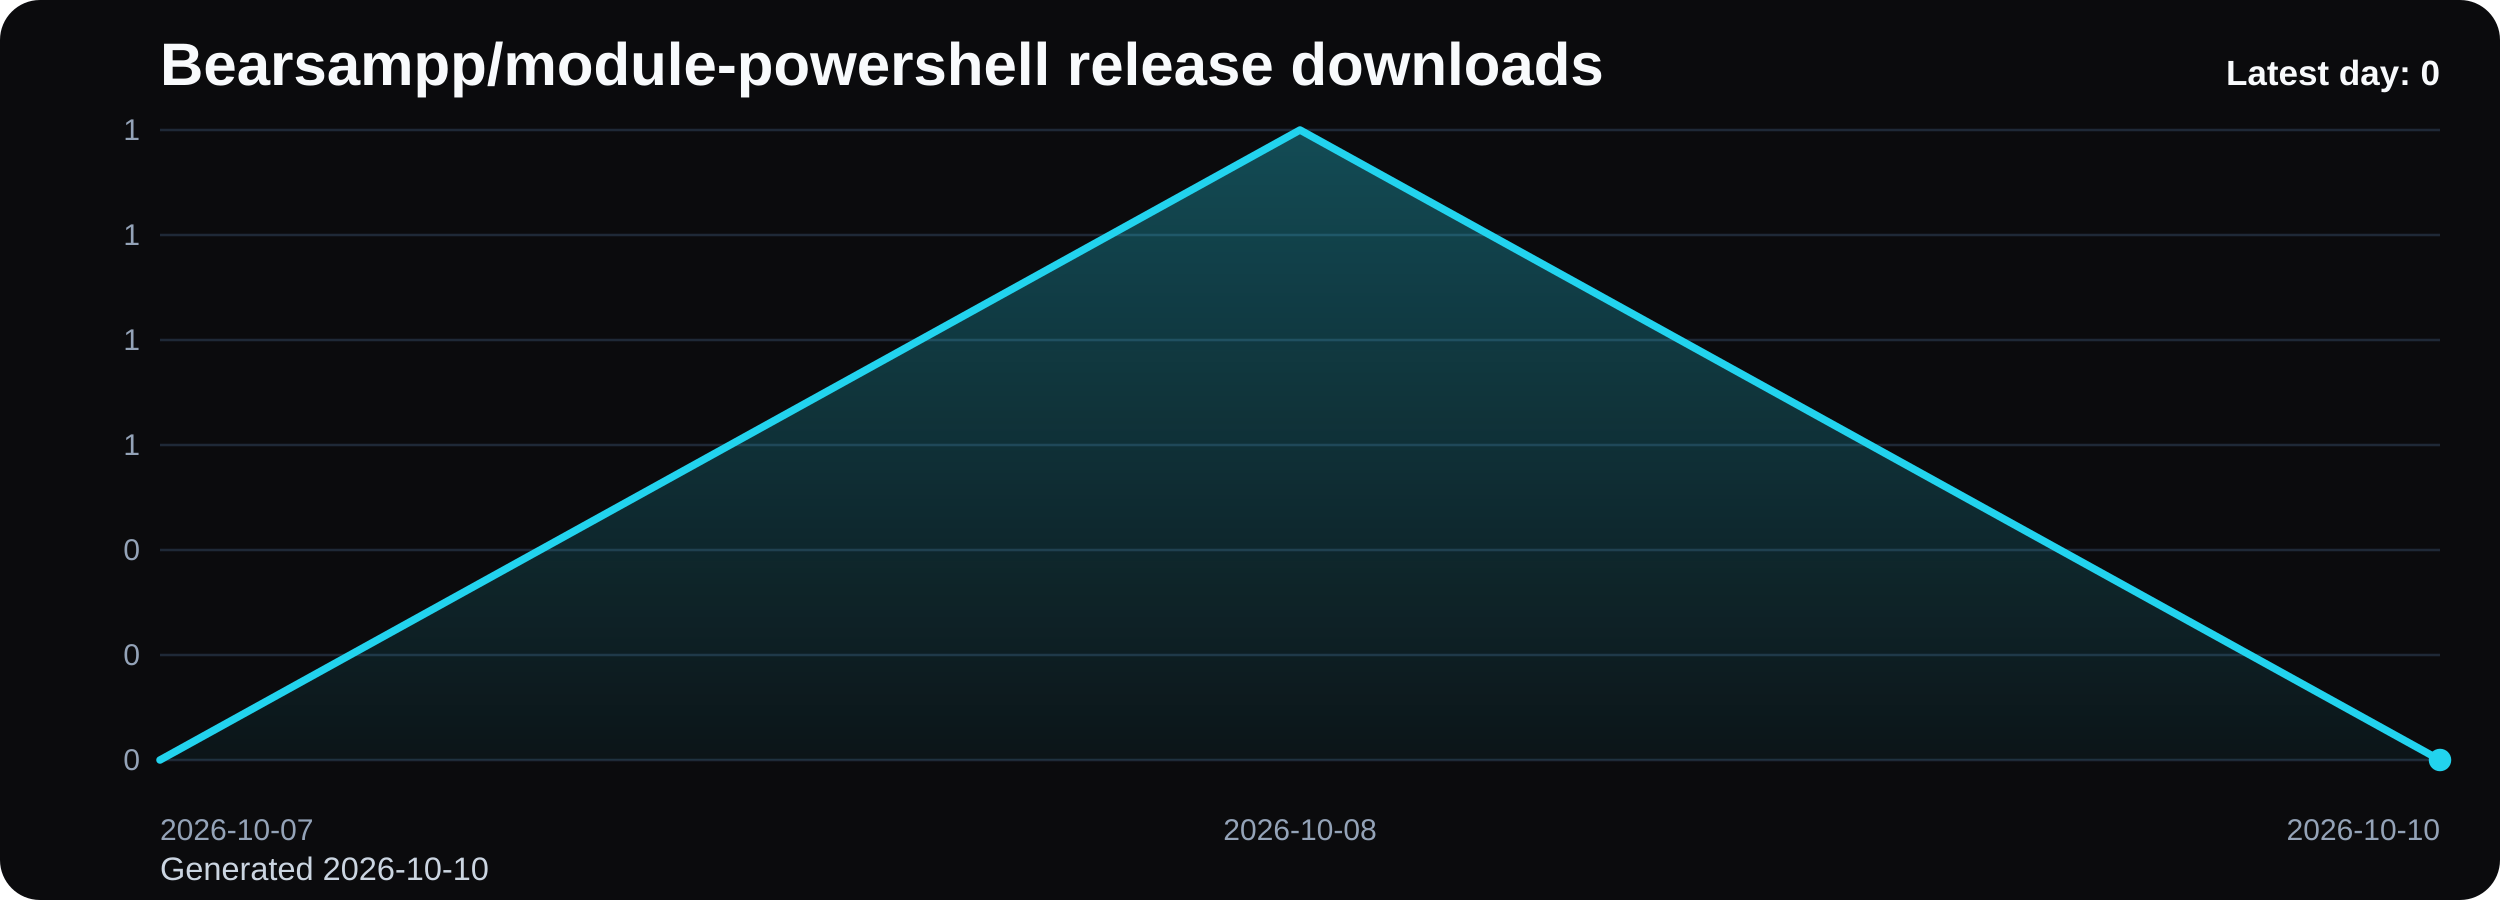
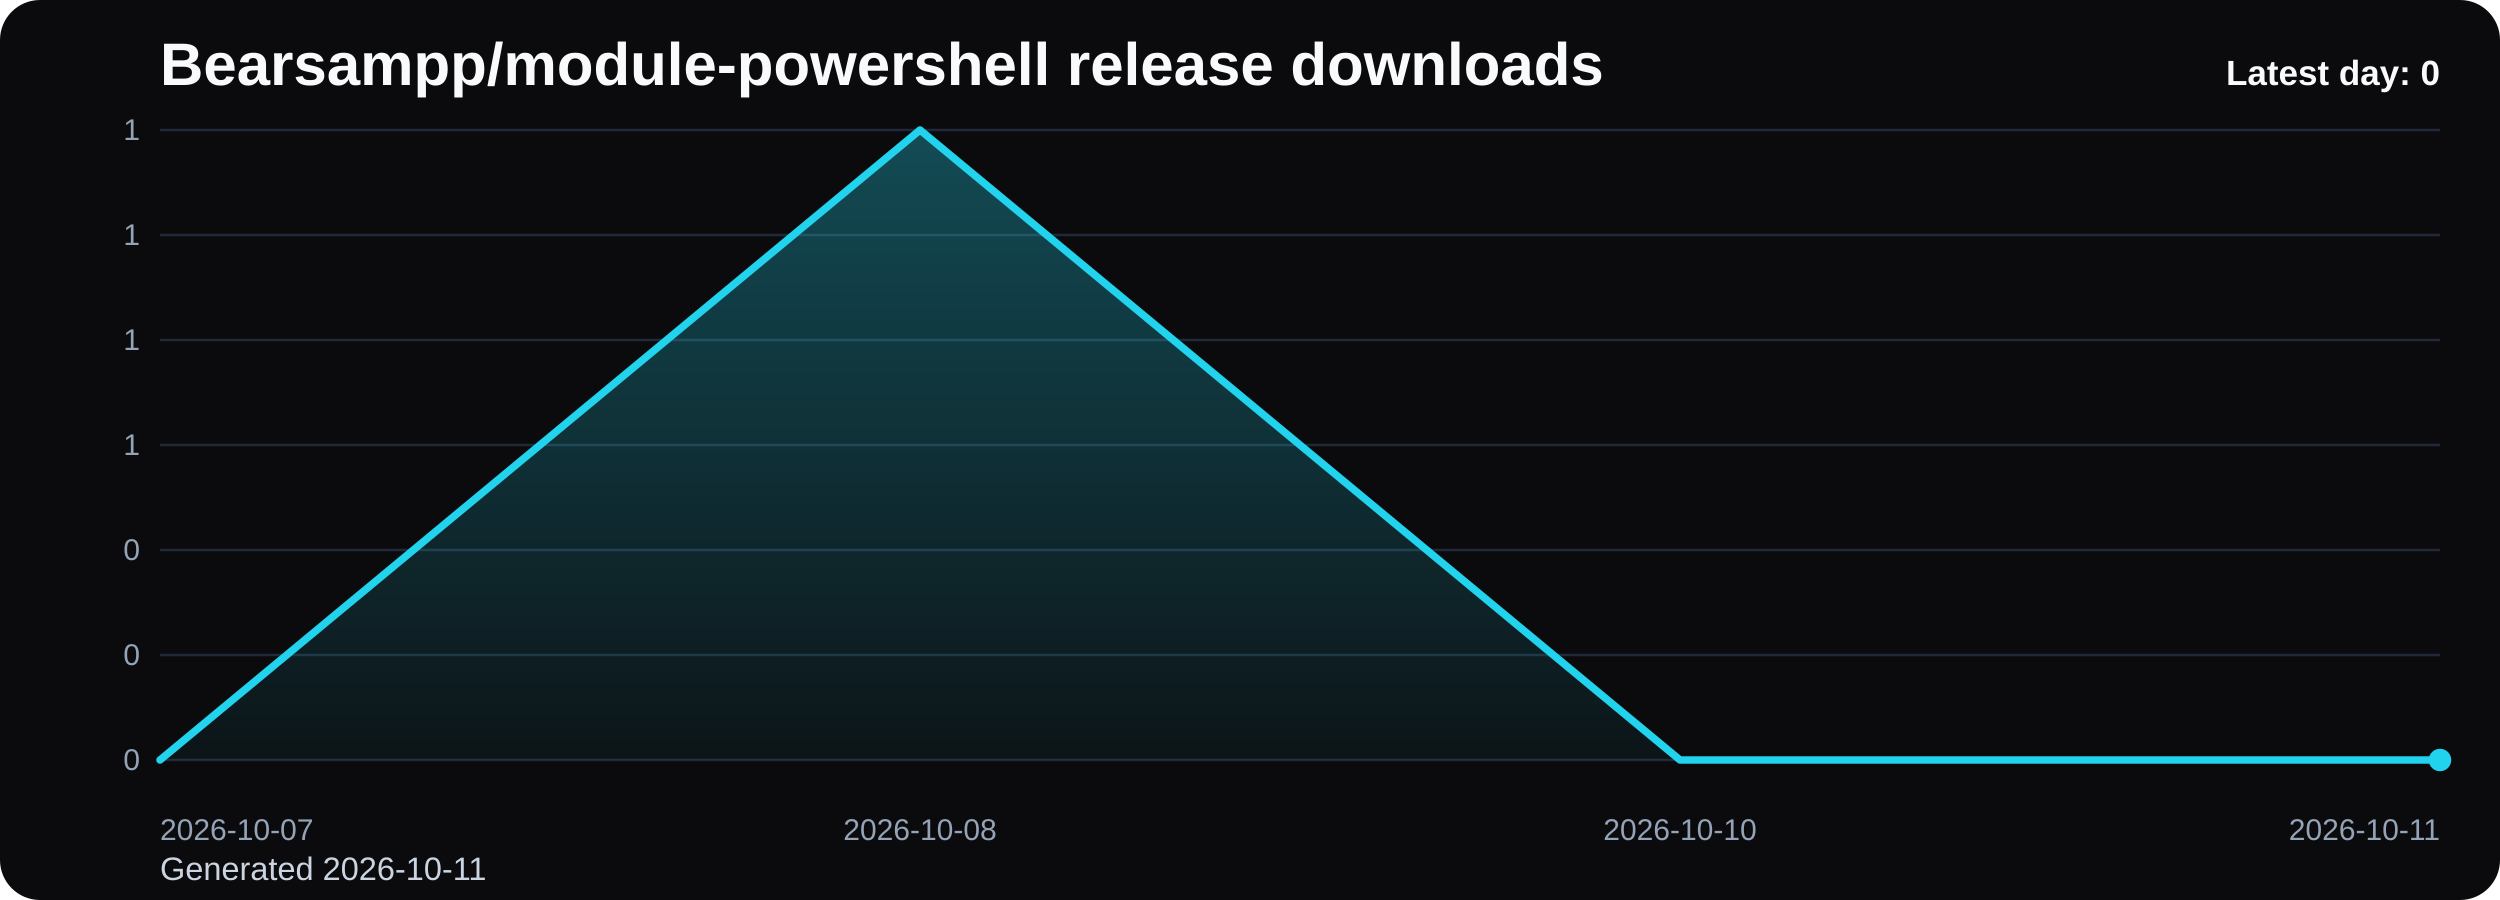
<svg xmlns="http://www.w3.org/2000/svg" viewBox="0 0 1000 360" role="img" aria-label="Bearsampp/module-powershell release downloads chart">
  <defs>
    <linearGradient id="fill-daily-black" x1="0" y1="0" x2="0" y2="1">
      <stop offset="0%" stop-color="#22d3ee" stop-opacity="0.32" />
      <stop offset="100%" stop-color="#22d3ee" stop-opacity="0.05" />
    </linearGradient>
    <style>
      .bg { fill: #0b0b0d; }
      .title { font: 700 24px Arial, sans-serif; fill: #f8fafc; }
      .sub { font: 400 13px Arial, sans-serif; fill: #cbd5e1; }
      .grid { stroke: #1f2937; stroke-width: 1; }
      .axis { font: 400 12px Arial, sans-serif; fill: #94a3b8; }
      .line { fill: none; stroke: #22d3ee; stroke-width: 3; stroke-linecap: round; stroke-linejoin: round; }
      .dot { fill: #22d3ee; }
      .value { font: 600 11px Arial, sans-serif; fill: #cbd5e1; }
      .latest { font: 700 14px Arial, sans-serif; fill: #f8fafc; }
    </style>
  </defs>
  <rect class="bg" x="0" y="0" width="1000" height="360" rx="16" />
  <text class="title" x="64" y="34">Bearsampp/module-powershell release downloads</text>
-   <text class="sub" x="64" y="352">Generated 2026-10-10</text>
+   <text class="sub" x="64" y="352">Generated 2026-10-11</text>
  <line x1="64" y1="52.00" x2="976" y2="52.00" class="grid" />
  <text x="56" y="56.00" text-anchor="end" class="axis">1</text>
  <line x1="64" y1="94.00" x2="976" y2="94.00" class="grid" />
  <text x="56" y="98.00" text-anchor="end" class="axis">1</text>
  <line x1="64" y1="136.00" x2="976" y2="136.00" class="grid" />
  <text x="56" y="140.00" text-anchor="end" class="axis">1</text>
  <line x1="64" y1="178.00" x2="976" y2="178.00" class="grid" />
  <text x="56" y="182.00" text-anchor="end" class="axis">1</text>
  <line x1="64" y1="220.00" x2="976" y2="220.00" class="grid" />
  <text x="56" y="224.00" text-anchor="end" class="axis">0</text>
  <line x1="64" y1="262.00" x2="976" y2="262.00" class="grid" />
  <text x="56" y="266.00" text-anchor="end" class="axis">0</text>
  <line x1="64" y1="304.00" x2="976" y2="304.00" class="grid" />
  <text x="56" y="308.00" text-anchor="end" class="axis">0</text>
-   <path d="M 64.00 304 L 64.00 304.00 L 520.00 52.00 L 976.00 304.00 L 976.00 304 Z" fill="url(#fill-daily-black)" />
-   <polyline class="line" points="64.00,304.00 520.00,52.00 976.00,304.00" />
+   <path d="M 64.00 304 L 64.00 304.00 L 368.00 52.00 L 672.00 304.00 L 976.00 304.00 L 976.00 304 Z" fill="url(#fill-daily-black)" />
+   <polyline class="line" points="64.00,304.00 368.00,52.00 672.00,304.00 976.00,304.00" />
  <circle class="dot" cx="976.00" cy="304.00" r="4.5" />
  <text class="axis" x="64.00" y="336" text-anchor="start">2026-10-07</text>
-   <text class="axis" x="520.00" y="336" text-anchor="middle">2026-10-08</text>
-   <text class="axis" x="976.00" y="336" text-anchor="end">2026-10-10</text>
+   <text class="axis" x="368.00" y="336" text-anchor="middle">2026-10-08</text>
+   <text class="axis" x="672.00" y="336" text-anchor="middle">2026-10-10</text>
+   <text class="axis" x="976.00" y="336" text-anchor="end">2026-10-11</text>
  <text class="latest" x="976" y="34" text-anchor="end">Latest day: 0</text>
</svg>
